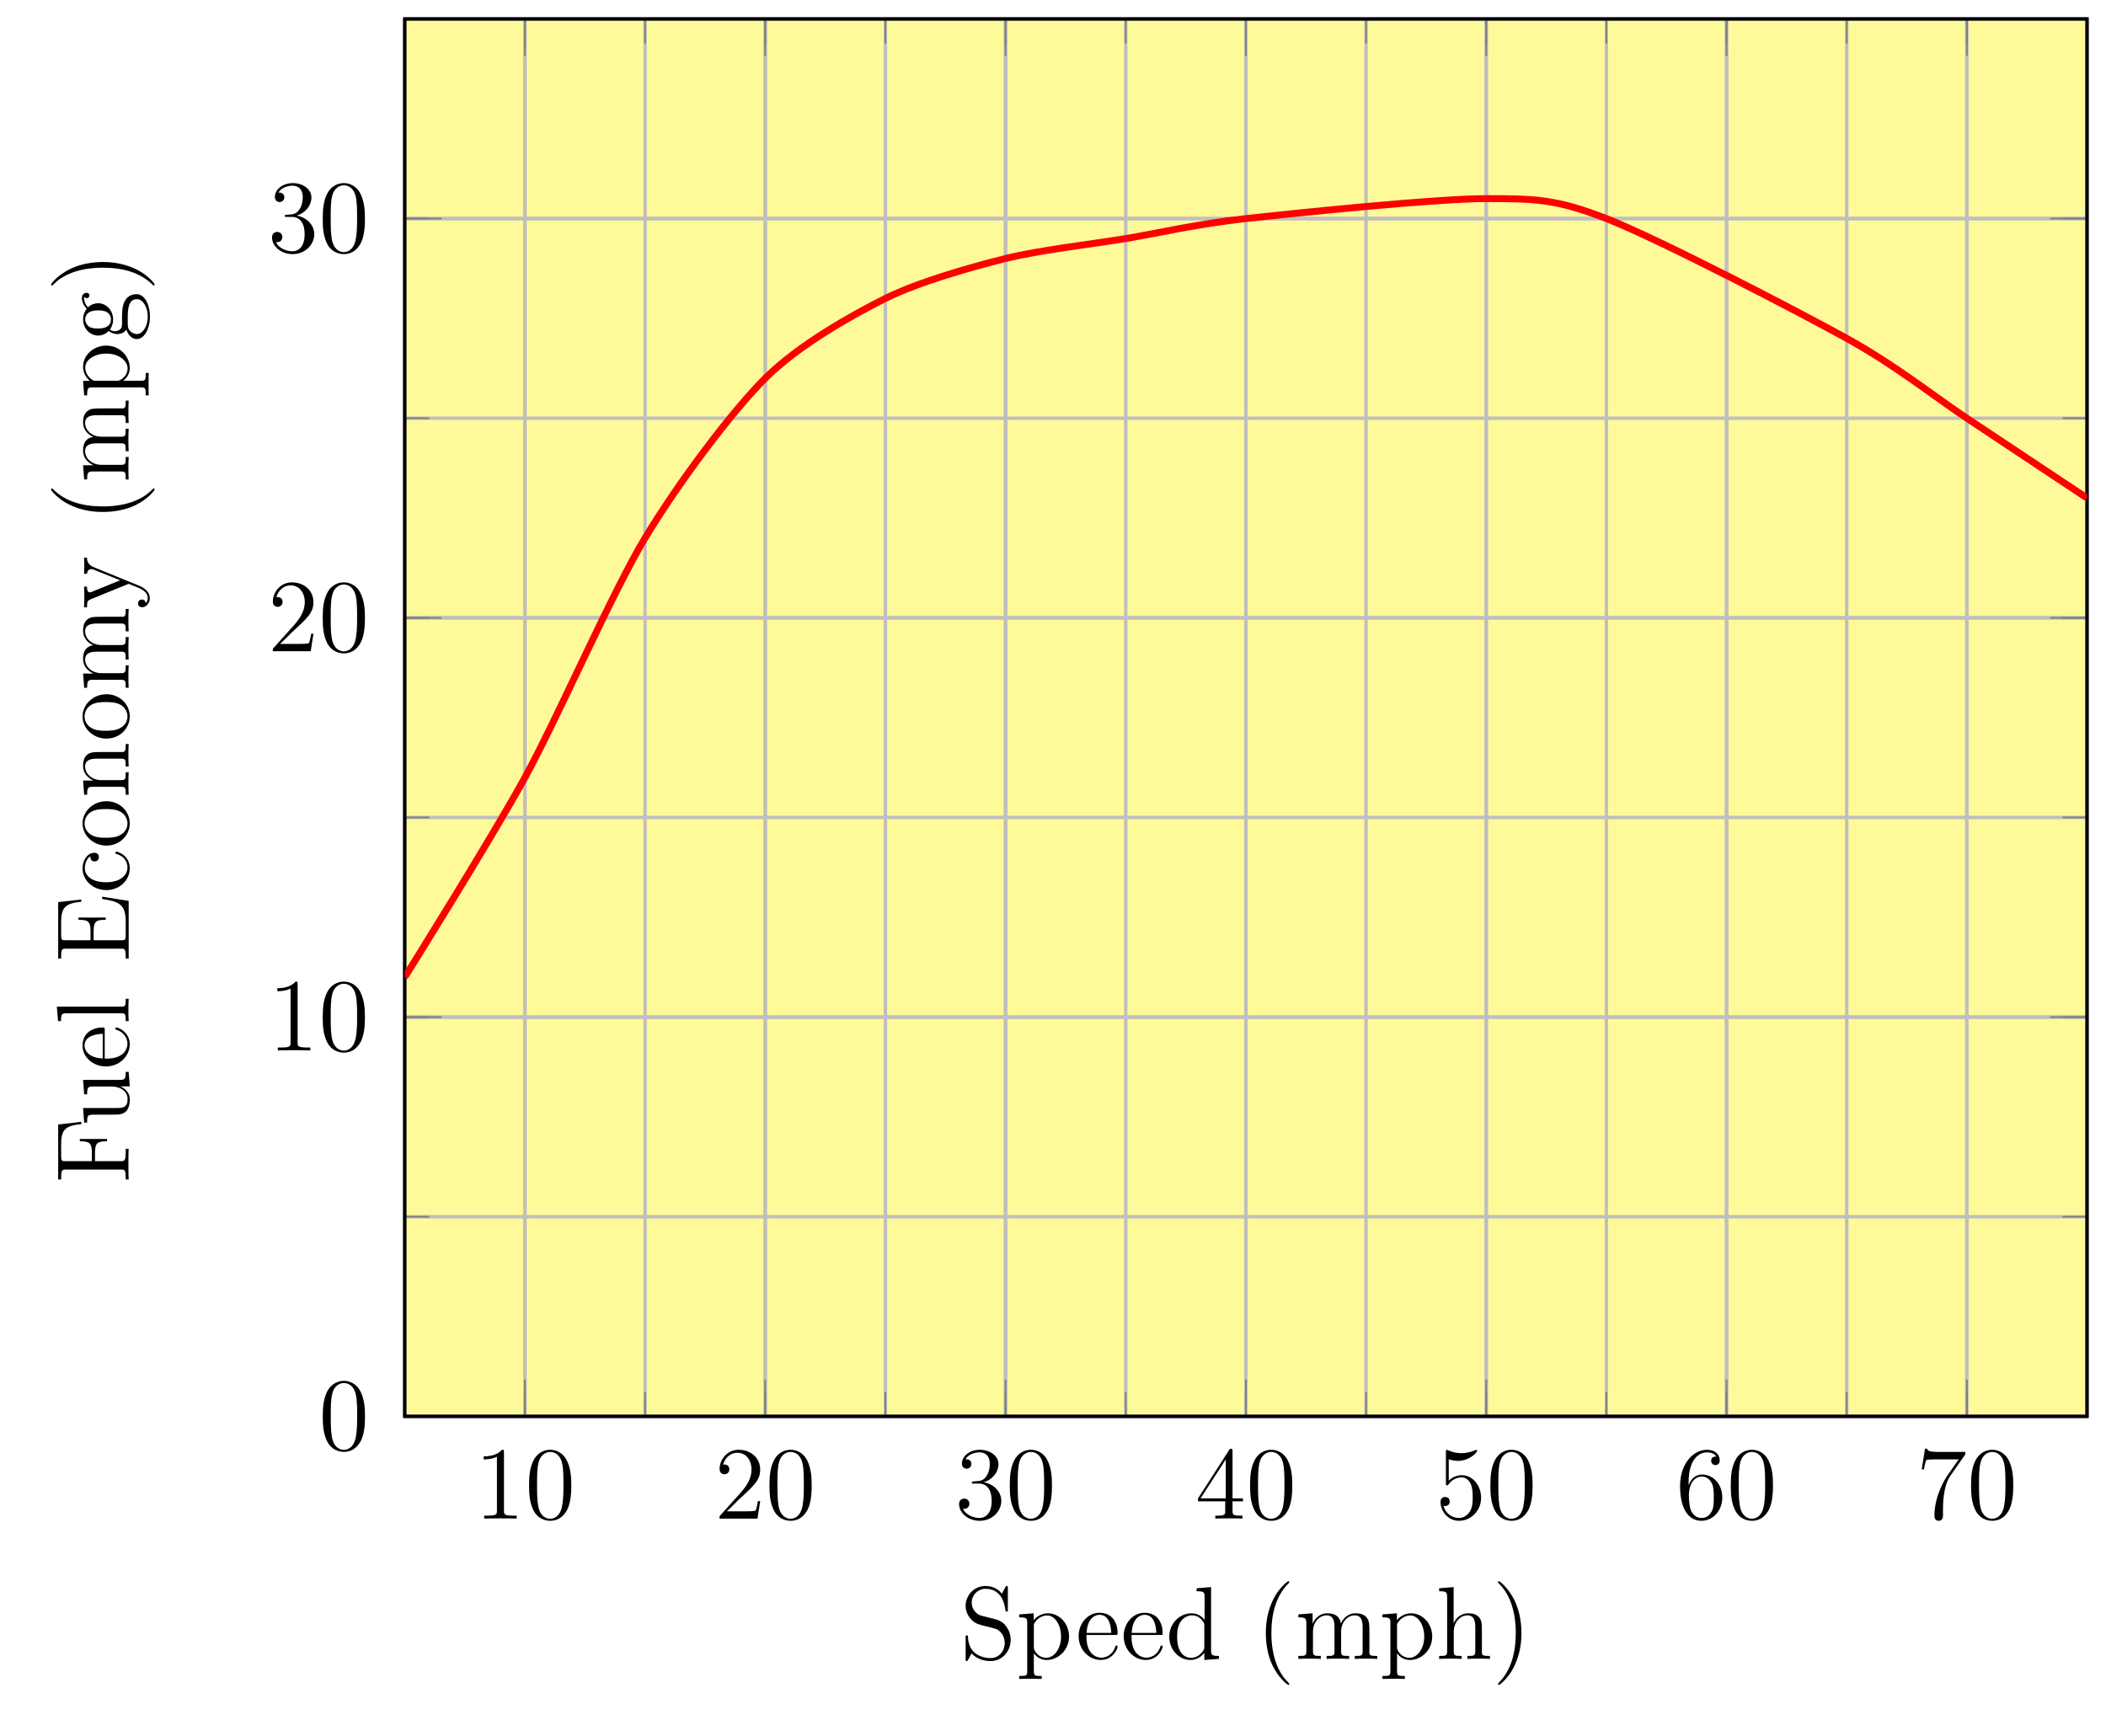
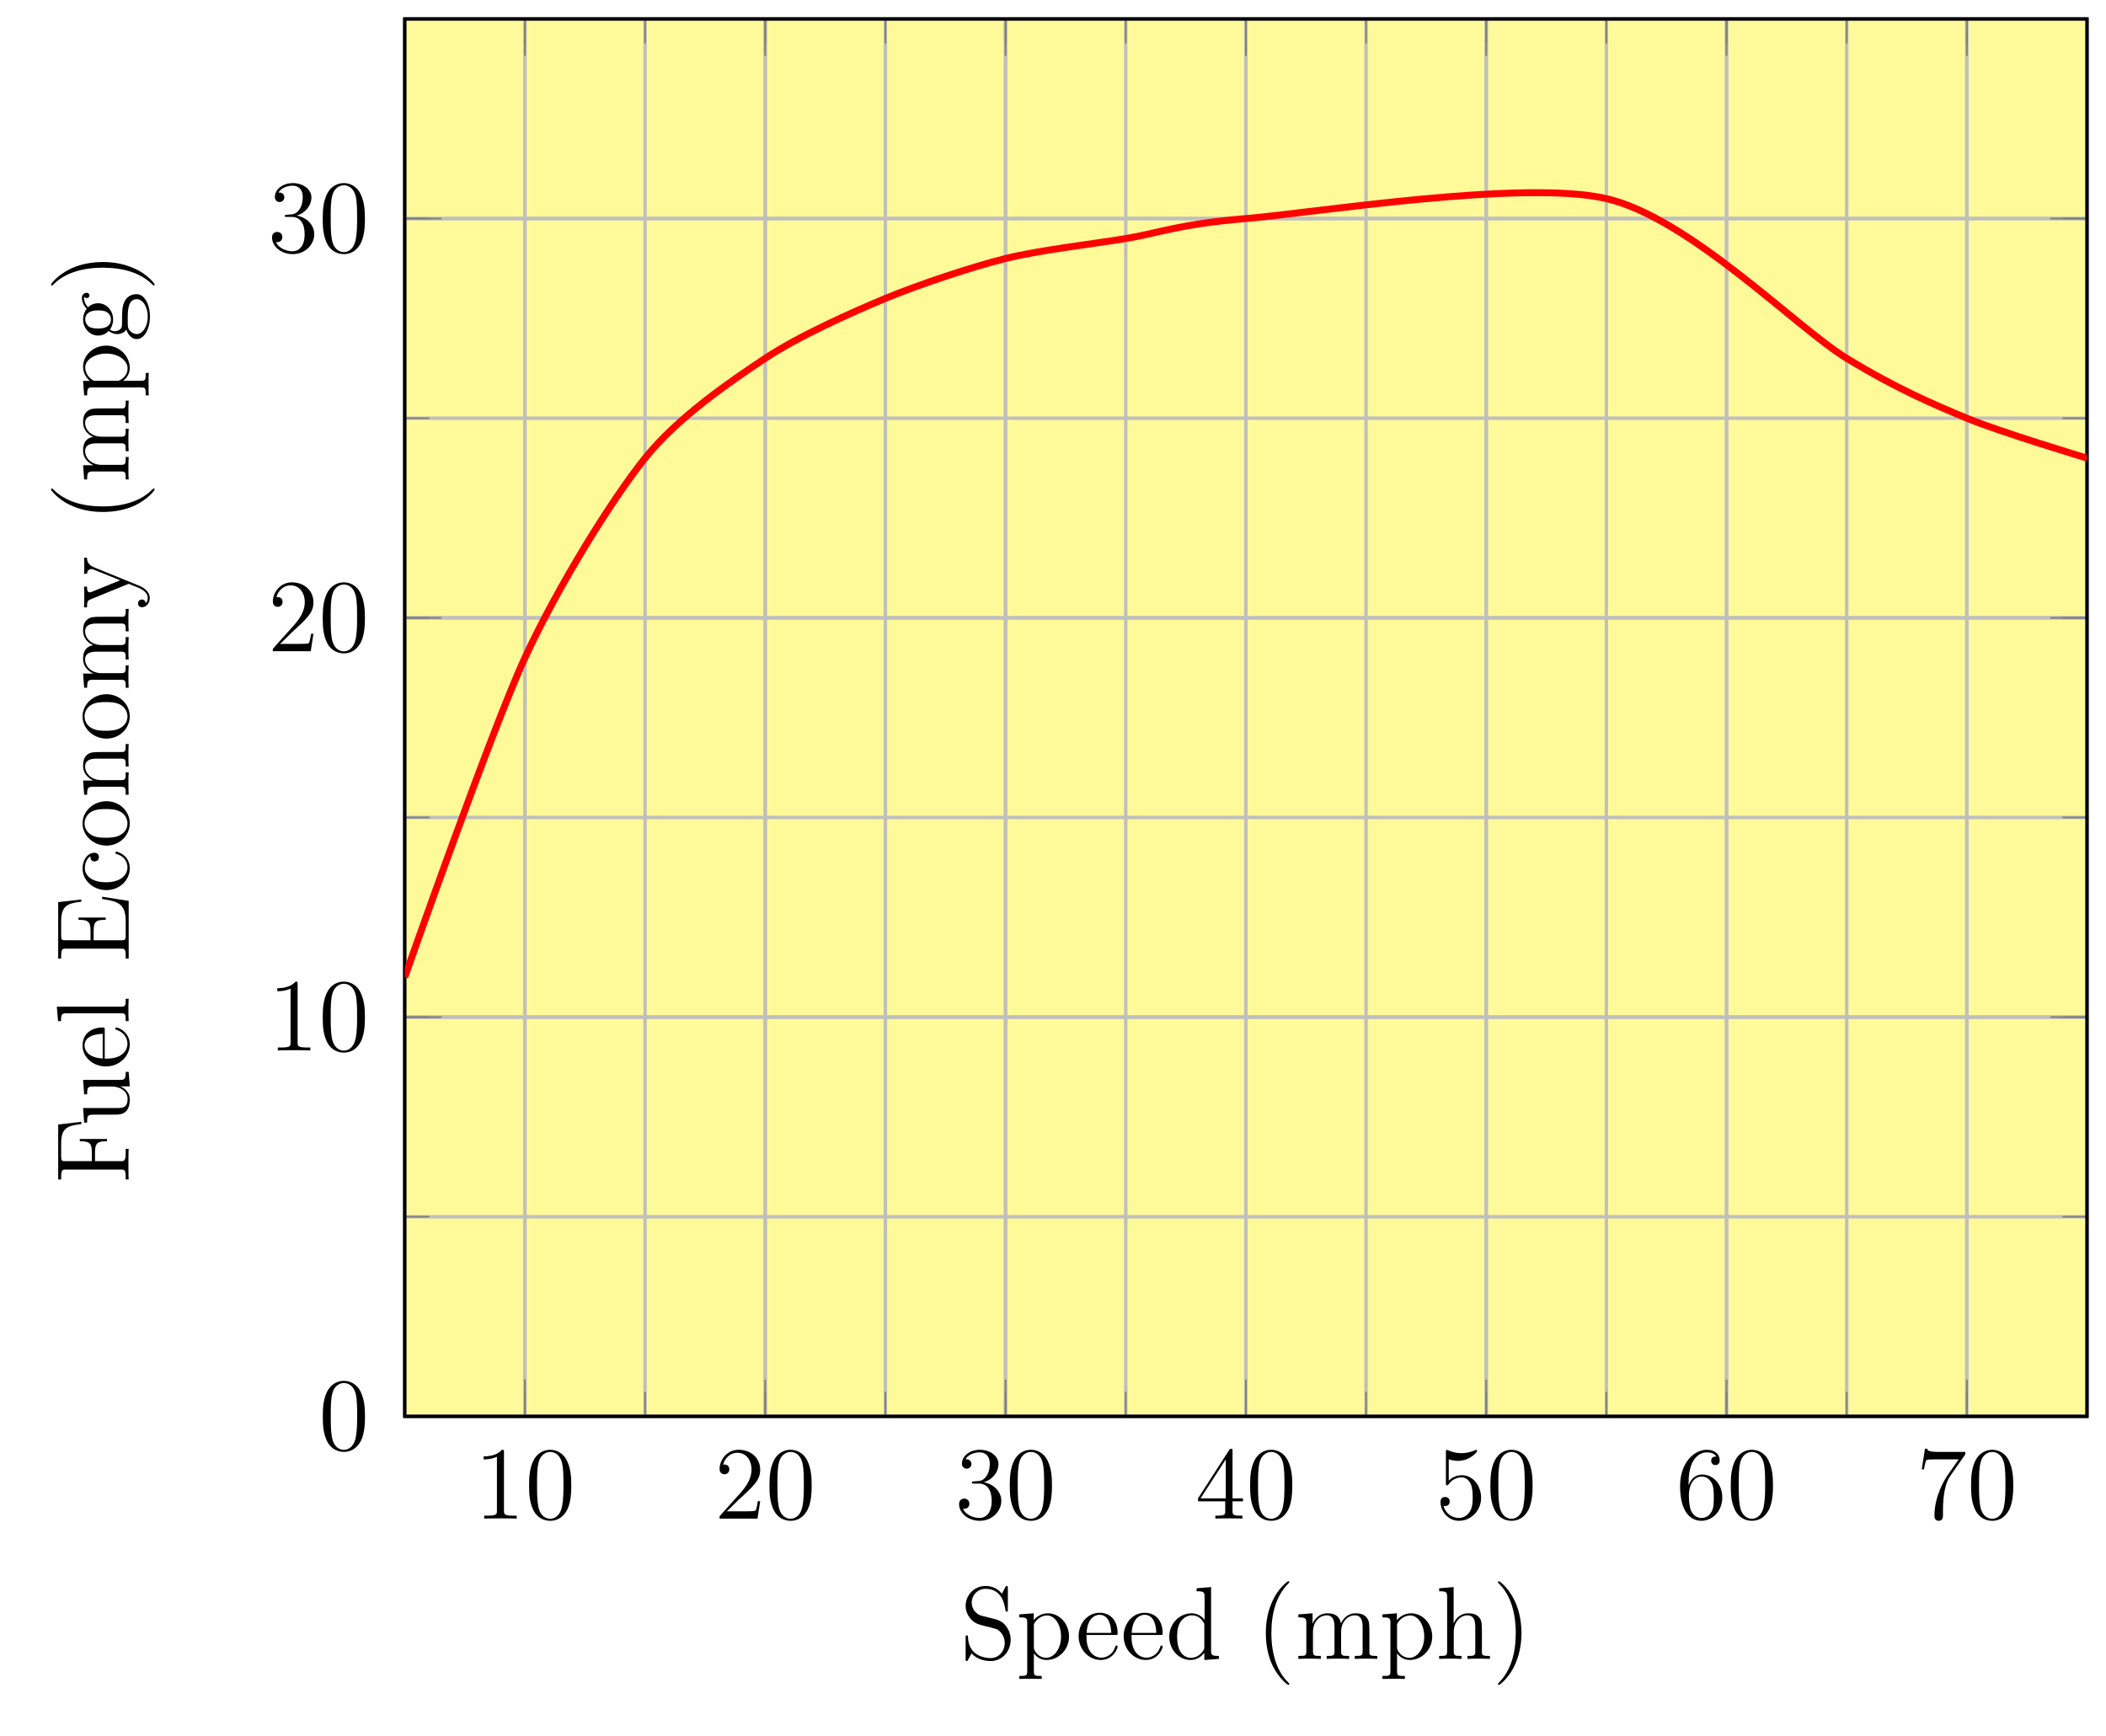
<svg xmlns="http://www.w3.org/2000/svg" xmlns:xlink="http://www.w3.org/1999/xlink" width="243.2pt" height="200.48pt" viewBox="0 0 243.2 200.48" version="1.1">
  <defs>
    <g>
      <symbol overflow="visible" id="glyph0-0">
        <path style="stroke:none;" d="" />
      </symbol>
      <symbol overflow="visible" id="glyph0-1">
        <path style="stroke:none;" d="M 3.438 -7.656 C 3.438 -7.938 3.438 -7.953 3.203 -7.953 C 2.922 -7.625 2.312 -7.188 1.094 -7.188 L 1.094 -6.844 C 1.359 -6.844 1.953 -6.844 2.625 -7.141 L 2.625 -0.922 C 2.625 -0.484 2.578 -0.344 1.531 -0.344 L 1.156 -0.344 L 1.156 0 C 1.484 -0.031 2.641 -0.031 3.031 -0.031 C 3.438 -0.031 4.578 -0.031 4.906 0 L 4.906 -0.344 L 4.531 -0.344 C 3.484 -0.344 3.438 -0.484 3.438 -0.922 Z M 3.438 -7.656 " />
      </symbol>
      <symbol overflow="visible" id="glyph0-2">
        <path style="stroke:none;" d="M 5.359 -3.828 C 5.359 -4.812 5.297 -5.781 4.859 -6.688 C 4.375 -7.688 3.516 -7.953 2.922 -7.953 C 2.234 -7.953 1.391 -7.609 0.938 -6.609 C 0.609 -5.859 0.484 -5.109 0.484 -3.828 C 0.484 -2.672 0.578 -1.797 1 -0.938 C 1.469 -0.031 2.297 0.25 2.922 0.25 C 3.953 0.25 4.547 -0.375 4.906 -1.062 C 5.328 -1.953 5.359 -3.125 5.359 -3.828 Z M 2.922 0.016 C 2.531 0.016 1.75 -0.203 1.531 -1.5 C 1.406 -2.219 1.406 -3.125 1.406 -3.969 C 1.406 -4.953 1.406 -5.828 1.594 -6.531 C 1.797 -7.344 2.406 -7.703 2.922 -7.703 C 3.375 -7.703 4.062 -7.438 4.297 -6.406 C 4.453 -5.719 4.453 -4.781 4.453 -3.969 C 4.453 -3.172 4.453 -2.266 4.312 -1.531 C 4.094 -0.219 3.328 0.016 2.922 0.016 Z M 2.922 0.016 " />
      </symbol>
      <symbol overflow="visible" id="glyph0-3">
        <path style="stroke:none;" d="M 5.266 -2.016 L 5 -2.016 C 4.953 -1.812 4.859 -1.141 4.75 -0.953 C 4.656 -0.844 3.984 -0.844 3.625 -0.844 L 1.406 -0.844 C 1.734 -1.125 2.469 -1.891 2.766 -2.172 C 4.594 -3.844 5.266 -4.469 5.266 -5.656 C 5.266 -7.031 4.172 -7.953 2.781 -7.953 C 1.406 -7.953 0.578 -6.766 0.578 -5.734 C 0.578 -5.125 1.109 -5.125 1.141 -5.125 C 1.406 -5.125 1.703 -5.312 1.703 -5.688 C 1.703 -6.031 1.484 -6.25 1.141 -6.25 C 1.047 -6.25 1.016 -6.25 0.984 -6.234 C 1.203 -7.047 1.859 -7.609 2.625 -7.609 C 3.641 -7.609 4.266 -6.75 4.266 -5.656 C 4.266 -4.641 3.688 -3.75 3 -2.984 L 0.578 -0.281 L 0.578 0 L 4.953 0 Z M 5.266 -2.016 " />
      </symbol>
      <symbol overflow="visible" id="glyph0-4">
        <path style="stroke:none;" d="M 2.203 -4.297 C 2 -4.281 1.953 -4.266 1.953 -4.156 C 1.953 -4.047 2.016 -4.047 2.219 -4.047 L 2.766 -4.047 C 3.797 -4.047 4.25 -3.203 4.25 -2.062 C 4.25 -0.484 3.438 -0.078 2.844 -0.078 C 2.266 -0.078 1.297 -0.344 0.938 -1.141 C 1.328 -1.078 1.672 -1.297 1.672 -1.719 C 1.672 -2.062 1.422 -2.312 1.094 -2.312 C 0.797 -2.312 0.484 -2.141 0.484 -1.688 C 0.484 -0.625 1.547 0.25 2.875 0.25 C 4.297 0.25 5.359 -0.844 5.359 -2.047 C 5.359 -3.141 4.469 -4 3.328 -4.203 C 4.359 -4.5 5.031 -5.375 5.031 -6.312 C 5.031 -7.25 4.047 -7.953 2.891 -7.953 C 1.703 -7.953 0.812 -7.219 0.812 -6.344 C 0.812 -5.875 1.188 -5.766 1.359 -5.766 C 1.609 -5.766 1.906 -5.953 1.906 -6.312 C 1.906 -6.688 1.609 -6.859 1.344 -6.859 C 1.281 -6.859 1.25 -6.859 1.219 -6.844 C 1.672 -7.656 2.797 -7.656 2.859 -7.656 C 3.25 -7.656 4.031 -7.484 4.031 -6.312 C 4.031 -6.078 4 -5.422 3.641 -4.906 C 3.281 -4.375 2.875 -4.344 2.562 -4.328 Z M 2.203 -4.297 " />
      </symbol>
      <symbol overflow="visible" id="glyph0-5">
        <path style="stroke:none;" d="M 4.312 -7.781 C 4.312 -8.016 4.312 -8.062 4.141 -8.062 C 4.047 -8.062 4.016 -8.062 3.922 -7.922 L 0.328 -2.344 L 0.328 -2 L 3.469 -2 L 3.469 -0.906 C 3.469 -0.469 3.438 -0.344 2.562 -0.344 L 2.328 -0.344 L 2.328 0 C 2.609 -0.031 3.547 -0.031 3.891 -0.031 C 4.219 -0.031 5.172 -0.031 5.453 0 L 5.453 -0.344 L 5.219 -0.344 C 4.344 -0.344 4.312 -0.469 4.312 -0.906 L 4.312 -2 L 5.516 -2 L 5.516 -2.344 L 4.312 -2.344 Z M 3.531 -6.844 L 3.531 -2.344 L 0.625 -2.344 Z M 3.531 -6.844 " />
      </symbol>
      <symbol overflow="visible" id="glyph0-6">
        <path style="stroke:none;" d="M 1.531 -6.844 C 2.047 -6.688 2.469 -6.672 2.594 -6.672 C 3.938 -6.672 4.812 -7.656 4.812 -7.828 C 4.812 -7.875 4.781 -7.938 4.703 -7.938 C 4.688 -7.938 4.656 -7.938 4.547 -7.891 C 3.891 -7.609 3.312 -7.562 3 -7.562 C 2.219 -7.562 1.656 -7.812 1.422 -7.906 C 1.344 -7.938 1.312 -7.938 1.297 -7.938 C 1.203 -7.938 1.203 -7.859 1.203 -7.672 L 1.203 -4.125 C 1.203 -3.906 1.203 -3.844 1.344 -3.844 C 1.406 -3.844 1.422 -3.844 1.547 -4 C 1.875 -4.484 2.438 -4.766 3.031 -4.766 C 3.672 -4.766 3.984 -4.188 4.078 -3.984 C 4.281 -3.516 4.297 -2.922 4.297 -2.469 C 4.297 -2.016 4.297 -1.344 3.953 -0.797 C 3.688 -0.375 3.234 -0.078 2.703 -0.078 C 1.906 -0.078 1.141 -0.609 0.922 -1.484 C 0.984 -1.453 1.047 -1.453 1.109 -1.453 C 1.312 -1.453 1.641 -1.562 1.641 -1.969 C 1.641 -2.312 1.406 -2.5 1.109 -2.5 C 0.891 -2.5 0.578 -2.391 0.578 -1.922 C 0.578 -0.906 1.406 0.25 2.719 0.25 C 4.078 0.25 5.266 -0.891 5.266 -2.406 C 5.266 -3.828 4.297 -5.016 3.047 -5.016 C 2.359 -5.016 1.844 -4.703 1.531 -4.375 Z M 1.531 -6.844 " />
      </symbol>
      <symbol overflow="visible" id="glyph0-7">
        <path style="stroke:none;" d="M 1.469 -4.156 C 1.469 -7.188 2.938 -7.656 3.578 -7.656 C 4.016 -7.656 4.453 -7.531 4.672 -7.172 C 4.531 -7.172 4.078 -7.172 4.078 -6.688 C 4.078 -6.422 4.25 -6.188 4.562 -6.188 C 4.859 -6.188 5.062 -6.375 5.062 -6.719 C 5.062 -7.344 4.609 -7.953 3.578 -7.953 C 2.062 -7.953 0.484 -6.406 0.484 -3.781 C 0.484 -0.484 1.922 0.25 2.938 0.25 C 4.25 0.25 5.359 -0.891 5.359 -2.438 C 5.359 -4.031 4.25 -5.094 3.047 -5.094 C 1.984 -5.094 1.594 -4.172 1.469 -3.844 Z M 2.938 -0.078 C 2.188 -0.078 1.828 -0.734 1.719 -0.984 C 1.609 -1.297 1.5 -1.891 1.5 -2.719 C 1.5 -3.672 1.922 -4.859 3 -4.859 C 3.656 -4.859 4 -4.406 4.188 -4 C 4.375 -3.562 4.375 -2.969 4.375 -2.453 C 4.375 -1.844 4.375 -1.297 4.141 -0.844 C 3.844 -0.281 3.422 -0.078 2.938 -0.078 Z M 2.938 -0.078 " />
      </symbol>
      <symbol overflow="visible" id="glyph0-8">
        <path style="stroke:none;" d="M 5.672 -7.422 L 5.672 -7.703 L 2.797 -7.703 C 1.344 -7.703 1.328 -7.859 1.281 -8.078 L 1.016 -8.078 L 0.641 -5.688 L 0.906 -5.688 C 0.938 -5.906 1.047 -6.641 1.203 -6.781 C 1.297 -6.844 2.203 -6.844 2.359 -6.844 L 4.906 -6.844 L 3.641 -5.031 C 3.312 -4.562 2.109 -2.609 2.109 -0.359 C 2.109 -0.234 2.109 0.25 2.594 0.25 C 3.094 0.25 3.094 -0.219 3.094 -0.375 L 3.094 -0.969 C 3.094 -2.75 3.375 -4.141 3.938 -4.938 Z M 5.672 -7.422 " />
      </symbol>
      <symbol overflow="visible" id="glyph0-9">
        <path style="stroke:none;" d="M 2.484 -4.984 C 1.875 -5.141 1.344 -5.734 1.344 -6.5 C 1.344 -7.344 2.016 -8.094 2.938 -8.094 C 4.906 -8.094 5.156 -6.156 5.234 -5.641 C 5.266 -5.5 5.266 -5.453 5.375 -5.453 C 5.516 -5.453 5.516 -5.516 5.516 -5.719 L 5.516 -8.141 C 5.516 -8.359 5.516 -8.422 5.391 -8.422 C 5.359 -8.422 5.312 -8.422 5.219 -8.266 L 4.828 -7.531 C 4.25 -8.266 3.469 -8.422 2.938 -8.422 C 1.609 -8.422 0.641 -7.344 0.641 -6.125 C 0.641 -5.562 0.844 -5.031 1.297 -4.547 C 1.703 -4.094 2.125 -3.984 2.969 -3.766 C 3.391 -3.672 4.047 -3.5 4.219 -3.438 C 4.781 -3.156 5.156 -2.516 5.156 -1.844 C 5.156 -0.938 4.516 -0.094 3.531 -0.094 C 2.984 -0.094 2.25 -0.234 1.656 -0.734 C 0.969 -1.359 0.922 -2.219 0.906 -2.625 C 0.891 -2.719 0.797 -2.719 0.781 -2.719 C 0.641 -2.719 0.641 -2.656 0.641 -2.438 L 0.641 -0.031 C 0.641 0.188 0.641 0.25 0.766 0.25 C 0.844 0.25 0.844 0.234 0.938 0.078 C 0.984 -0.016 1.234 -0.453 1.328 -0.641 C 1.75 -0.156 2.516 0.25 3.531 0.25 C 4.875 0.25 5.844 -0.891 5.844 -2.203 C 5.844 -2.922 5.562 -3.469 5.25 -3.859 C 4.812 -4.406 4.266 -4.531 3.797 -4.656 Z M 2.484 -4.984 " />
      </symbol>
      <symbol overflow="visible" id="glyph0-10">
        <path style="stroke:none;" d="M 2.922 1.969 C 2.156 1.969 2.016 1.969 2.016 1.438 L 2.016 -0.641 C 2.234 -0.344 2.719 0.125 3.484 0.125 C 4.859 0.125 6.078 -1.047 6.078 -2.578 C 6.078 -4.094 4.953 -5.266 3.641 -5.266 C 2.594 -5.266 2.031 -4.516 2 -4.469 L 2 -5.266 L 0.328 -5.141 L 0.328 -4.797 C 1.172 -4.797 1.25 -4.703 1.25 -4.188 L 1.25 1.438 C 1.25 1.969 1.109 1.969 0.328 1.969 L 0.328 2.312 C 0.641 2.297 1.297 2.297 1.625 2.297 C 1.969 2.297 2.625 2.297 2.922 2.312 Z M 2.016 -3.812 C 2.016 -4.047 2.016 -4.047 2.156 -4.25 C 2.516 -4.781 3.094 -5.016 3.547 -5.016 C 4.453 -5.016 5.156 -3.922 5.156 -2.578 C 5.156 -1.156 4.344 -0.125 3.438 -0.125 C 3.062 -0.125 2.719 -0.281 2.469 -0.5 C 2.203 -0.781 2.016 -1.016 2.016 -1.344 Z M 2.016 -3.812 " />
      </symbol>
      <symbol overflow="visible" id="glyph0-11">
        <path style="stroke:none;" d="M 4.578 -2.766 C 4.844 -2.766 4.859 -2.766 4.859 -3 C 4.859 -4.203 4.219 -5.328 2.766 -5.328 C 1.406 -5.328 0.359 -4.094 0.359 -2.625 C 0.359 -1.047 1.578 0.125 2.906 0.125 C 4.328 0.125 4.859 -1.172 4.859 -1.422 C 4.859 -1.5 4.812 -1.547 4.734 -1.547 C 4.641 -1.547 4.609 -1.484 4.594 -1.422 C 4.281 -0.422 3.484 -0.141 2.969 -0.141 C 2.469 -0.141 1.266 -0.484 1.266 -2.547 L 1.266 -2.766 Z M 1.281 -3 C 1.375 -4.875 2.422 -5.094 2.766 -5.094 C 4.047 -5.094 4.109 -3.406 4.125 -3 Z M 1.281 -3 " />
      </symbol>
      <symbol overflow="visible" id="glyph0-12">
        <path style="stroke:none;" d="M 3.578 -8.156 L 3.578 -7.812 C 4.406 -7.812 4.5 -7.734 4.5 -7.141 L 4.5 -4.5 C 4.25 -4.859 3.734 -5.266 3 -5.266 C 1.609 -5.266 0.422 -4.094 0.422 -2.562 C 0.422 -1.047 1.547 0.125 2.875 0.125 C 3.781 0.125 4.297 -0.484 4.469 -0.703 L 4.469 0.125 L 6.156 0 L 6.156 -0.344 C 5.344 -0.344 5.25 -0.438 5.25 -1.016 L 5.25 -8.297 Z M 4.469 -1.406 C 4.469 -1.188 4.469 -1.141 4.297 -0.891 C 4.016 -0.469 3.531 -0.125 2.922 -0.125 C 2.625 -0.125 1.328 -0.234 1.328 -2.562 C 1.328 -3.422 1.469 -3.891 1.734 -4.297 C 1.969 -4.656 2.453 -5.031 3.047 -5.031 C 3.797 -5.031 4.203 -4.5 4.328 -4.297 C 4.469 -4.094 4.469 -4.078 4.469 -3.859 Z M 4.469 -1.406 " />
      </symbol>
      <symbol overflow="visible" id="glyph0-13">
        <path style="stroke:none;" d="M 3.891 2.906 C 3.891 2.875 3.891 2.844 3.688 2.641 C 2.484 1.438 1.812 -0.531 1.812 -2.969 C 1.812 -5.297 2.375 -7.297 3.766 -8.703 C 3.891 -8.812 3.891 -8.828 3.891 -8.875 C 3.891 -8.938 3.828 -8.969 3.781 -8.969 C 3.625 -8.969 2.641 -8.109 2.062 -6.938 C 1.453 -5.719 1.172 -4.453 1.172 -2.969 C 1.172 -1.906 1.344 -0.484 1.953 0.781 C 2.672 2.219 3.641 3 3.781 3 C 3.828 3 3.891 2.969 3.891 2.906 Z M 3.891 2.906 " />
      </symbol>
      <symbol overflow="visible" id="glyph0-14">
        <path style="stroke:none;" d="M 8.578 -2.906 C 8.578 -4.016 8.578 -4.344 8.297 -4.734 C 7.953 -5.203 7.391 -5.266 6.984 -5.266 C 5.984 -5.266 5.484 -4.547 5.297 -4.094 C 5.125 -5.016 4.484 -5.266 3.734 -5.266 C 2.562 -5.266 2.109 -4.281 2.016 -4.047 L 2.016 -5.266 L 0.375 -5.141 L 0.375 -4.797 C 1.188 -4.797 1.297 -4.703 1.297 -4.125 L 1.297 -0.891 C 1.297 -0.344 1.156 -0.344 0.375 -0.344 L 0.375 0 C 0.688 -0.031 1.344 -0.031 1.672 -0.031 C 2.016 -0.031 2.672 -0.031 2.969 0 L 2.969 -0.344 C 2.219 -0.344 2.062 -0.344 2.062 -0.891 L 2.062 -3.109 C 2.062 -4.359 2.891 -5.031 3.641 -5.031 C 4.375 -5.031 4.547 -4.422 4.547 -3.688 L 4.547 -0.891 C 4.547 -0.344 4.406 -0.344 3.641 -0.344 L 3.641 0 C 3.938 -0.031 4.594 -0.031 4.922 -0.031 C 5.266 -0.031 5.922 -0.031 6.234 0 L 6.234 -0.344 C 5.469 -0.344 5.312 -0.344 5.312 -0.891 L 5.312 -3.109 C 5.312 -4.359 6.141 -5.031 6.891 -5.031 C 7.625 -5.031 7.797 -4.422 7.797 -3.688 L 7.797 -0.891 C 7.797 -0.344 7.656 -0.344 6.891 -0.344 L 6.891 0 C 7.203 -0.031 7.844 -0.031 8.172 -0.031 C 8.516 -0.031 9.172 -0.031 9.484 0 L 9.484 -0.344 C 8.875 -0.344 8.578 -0.344 8.578 -0.703 Z M 8.578 -2.906 " />
      </symbol>
      <symbol overflow="visible" id="glyph0-15">
        <path style="stroke:none;" d="M 5.312 -2.906 C 5.312 -4.016 5.312 -4.344 5.047 -4.734 C 4.703 -5.203 4.141 -5.266 3.734 -5.266 C 2.703 -5.266 2.219 -4.5 2.062 -4.125 L 2.047 -4.125 L 2.047 -8.297 L 0.375 -8.156 L 0.375 -7.812 C 1.188 -7.812 1.297 -7.734 1.297 -7.141 L 1.297 -0.891 C 1.297 -0.344 1.156 -0.344 0.375 -0.344 L 0.375 0 C 0.688 -0.031 1.344 -0.031 1.672 -0.031 C 2.016 -0.031 2.672 -0.031 2.969 0 L 2.969 -0.344 C 2.219 -0.344 2.062 -0.344 2.062 -0.891 L 2.062 -3.109 C 2.062 -4.359 2.891 -5.031 3.641 -5.031 C 4.375 -5.031 4.547 -4.422 4.547 -3.688 L 4.547 -0.891 C 4.547 -0.344 4.406 -0.344 3.641 -0.344 L 3.641 0 C 3.938 -0.031 4.594 -0.031 4.922 -0.031 C 5.266 -0.031 5.922 -0.031 6.234 0 L 6.234 -0.344 C 5.625 -0.344 5.328 -0.344 5.312 -0.703 Z M 5.312 -2.906 " />
      </symbol>
      <symbol overflow="visible" id="glyph0-16">
        <path style="stroke:none;" d="M 3.375 -2.969 C 3.375 -3.891 3.25 -5.359 2.578 -6.75 C 1.875 -8.188 0.891 -8.969 0.766 -8.969 C 0.719 -8.969 0.656 -8.938 0.656 -8.875 C 0.656 -8.828 0.656 -8.812 0.859 -8.609 C 2.062 -7.406 2.719 -5.422 2.719 -2.984 C 2.719 -0.672 2.156 1.328 0.781 2.734 C 0.656 2.844 0.656 2.875 0.656 2.906 C 0.656 2.969 0.719 3 0.766 3 C 0.922 3 1.906 2.141 2.484 0.969 C 3.094 -0.25 3.375 -1.547 3.375 -2.969 Z M 3.375 -2.969 " />
      </symbol>
      <symbol overflow="visible" id="glyph1-0">
        <path style="stroke:none;" d="" />
      </symbol>
      <symbol overflow="visible" id="glyph1-1">
        <path style="stroke:none;" d="M -8.141 -6.828 L -8.141 -0.484 L -7.797 -0.484 L -7.797 -0.734 C -7.797 -1.594 -7.672 -1.625 -7.234 -1.625 L -0.906 -1.625 C -0.469 -1.625 -0.344 -1.594 -0.344 -0.734 L -0.344 -0.484 L 0 -0.484 C -0.031 -0.781 -0.031 -1.844 -0.031 -2.203 C -0.031 -2.625 -0.031 -3.672 0 -4.016 L -0.344 -4.016 L -0.344 -3.656 C -0.344 -2.625 -0.484 -2.594 -0.922 -2.594 L -3.891 -2.594 L -3.891 -3.641 C -3.891 -4.766 -3.5 -4.891 -2.5 -4.891 L -2.5 -5.156 L -5.641 -5.156 L -5.641 -4.891 C -4.641 -4.891 -4.25 -4.766 -4.25 -3.641 L -4.25 -2.594 L -7.312 -2.594 C -7.703 -2.594 -7.797 -2.625 -7.797 -3.141 L -7.797 -4.641 C -7.797 -6.359 -7.156 -6.703 -5.469 -6.875 L -5.469 -7.141 Z M -8.141 -6.828 " />
      </symbol>
      <symbol overflow="visible" id="glyph1-2">
        <path style="stroke:none;" d="M -5.141 -3.641 L -4.797 -3.641 C -4.797 -4.453 -4.703 -4.547 -4.125 -4.547 L -1.984 -4.547 C -0.969 -4.547 -0.125 -4 -0.125 -3.109 C -0.125 -2.125 -0.688 -2.062 -1.312 -2.062 L -5.266 -2.062 L -5.141 -0.375 L -4.797 -0.375 C -4.797 -1.297 -4.75 -1.297 -3.688 -1.297 L -1.906 -1.297 C -1.156 -1.297 -0.734 -1.297 -0.328 -1.656 C -0.031 -1.938 0.125 -2.422 0.125 -3.031 C 0.125 -3.234 0.125 -3.625 -0.234 -4.031 C -0.5 -4.375 -0.953 -4.562 -0.953 -4.562 L 0.125 -4.562 L 0 -6.234 L -0.344 -6.234 C -0.344 -5.422 -0.438 -5.312 -1.016 -5.312 L -5.266 -5.312 Z M -5.141 -3.641 " />
      </symbol>
      <symbol overflow="visible" id="glyph1-3">
        <path style="stroke:none;" d="M -2.766 -4.578 C -2.766 -4.844 -2.766 -4.859 -3 -4.859 C -4.203 -4.859 -5.328 -4.219 -5.328 -2.766 C -5.328 -1.406 -4.094 -0.359 -2.625 -0.359 C -1.047 -0.359 0.125 -1.578 0.125 -2.906 C 0.125 -4.328 -1.172 -4.859 -1.422 -4.859 C -1.5 -4.859 -1.547 -4.812 -1.547 -4.734 C -1.547 -4.641 -1.484 -4.609 -1.422 -4.594 C -0.422 -4.281 -0.141 -3.484 -0.141 -2.969 C -0.141 -2.469 -0.484 -1.266 -2.547 -1.266 L -2.766 -1.266 Z M -3 -1.281 C -4.875 -1.375 -5.094 -2.422 -5.094 -2.766 C -5.094 -4.047 -3.406 -4.109 -3 -4.125 Z M -3 -1.281 " />
      </symbol>
      <symbol overflow="visible" id="glyph1-4">
        <path style="stroke:none;" d="M -8.297 -2.062 L -8.156 -0.391 L -7.812 -0.391 C -7.812 -1.203 -7.734 -1.297 -7.141 -1.297 L -0.891 -1.297 C -0.344 -1.297 -0.344 -1.172 -0.344 -0.391 L 0 -0.391 C -0.031 -0.734 -0.031 -1.312 -0.031 -1.672 C -0.031 -2.031 -0.031 -2.625 0 -2.969 L -0.344 -2.969 C -0.344 -2.203 -0.344 -2.062 -0.891 -2.062 Z M -8.297 -2.062 " />
      </symbol>
      <symbol overflow="visible" id="glyph1-5">
        <path style="stroke:none;" d="M -3.062 -7.625 L -3.062 -7.359 C -1.188 -7.078 -0.344 -6.797 -0.344 -4.766 L -0.344 -3.141 C -0.344 -2.625 -0.438 -2.594 -0.828 -2.594 L -4.047 -2.594 L -4.047 -3.688 C -4.047 -4.828 -3.688 -4.953 -2.656 -4.953 L -2.656 -5.219 L -5.797 -5.219 L -5.797 -4.953 C -4.766 -4.953 -4.406 -4.828 -4.406 -3.688 L -4.406 -2.594 L -7.312 -2.594 C -7.703 -2.594 -7.797 -2.625 -7.797 -3.141 L -7.797 -4.734 C -7.797 -6.484 -7.203 -6.859 -5.469 -7.047 L -5.469 -7.297 L -8.141 -7 L -8.141 -0.484 L -7.797 -0.484 L -7.797 -0.734 C -7.797 -1.594 -7.672 -1.625 -7.234 -1.625 L -0.906 -1.625 C -0.469 -1.625 -0.344 -1.594 -0.344 -0.734 L -0.344 -0.484 L 0 -0.484 L 0 -7.141 Z M -3.062 -7.625 " />
      </symbol>
      <symbol overflow="visible" id="glyph1-6">
        <path style="stroke:none;" d="M -4.422 -4.328 C -4.422 -4.188 -4.422 -3.734 -3.938 -3.734 C -3.641 -3.734 -3.438 -3.938 -3.438 -4.234 C -3.438 -4.5 -3.609 -4.734 -3.953 -4.734 C -4.75 -4.734 -5.328 -3.891 -5.328 -2.922 C -5.328 -1.531 -4.094 -0.422 -2.578 -0.422 C -1.047 -0.422 0.125 -1.562 0.125 -2.922 C 0.125 -4.5 -1.312 -4.859 -1.422 -4.859 C -1.531 -4.859 -1.531 -4.766 -1.531 -4.734 C -1.531 -4.625 -1.5 -4.609 -1.344 -4.578 C -0.5 -4.312 -0.141 -3.672 -0.141 -3.031 C -0.141 -2.297 -0.781 -1.328 -2.594 -1.328 C -4.578 -1.328 -5.062 -2.344 -5.062 -2.938 C -5.062 -3.391 -4.891 -4.047 -4.422 -4.328 Z M -4.422 -4.328 " />
      </symbol>
      <symbol overflow="visible" id="glyph1-7">
        <path style="stroke:none;" d="M -2.562 -5.484 C -4.094 -5.484 -5.328 -4.312 -5.328 -2.922 C -5.328 -1.5 -4.062 -0.359 -2.562 -0.359 C -1.031 -0.359 0.125 -1.547 0.125 -2.922 C 0.125 -4.328 -1.047 -5.484 -2.562 -5.484 Z M -0.141 -2.922 C -0.141 -2.484 -0.328 -1.953 -0.922 -1.609 C -1.453 -1.281 -2.156 -1.266 -2.672 -1.266 C -3.125 -1.266 -3.844 -1.266 -4.391 -1.641 C -4.906 -1.969 -5.094 -2.5 -5.094 -2.922 C -5.094 -3.375 -4.875 -3.891 -4.406 -4.203 C -3.859 -4.578 -3.109 -4.578 -2.672 -4.578 C -2.25 -4.578 -1.5 -4.578 -0.938 -4.266 C -0.375 -3.938 -0.141 -3.375 -0.141 -2.922 Z M -0.141 -2.922 " />
      </symbol>
      <symbol overflow="visible" id="glyph1-8">
        <path style="stroke:none;" d="M -2.906 -5.312 C -4.016 -5.312 -4.344 -5.312 -4.734 -5.047 C -5.203 -4.703 -5.266 -4.141 -5.266 -3.734 C -5.266 -2.562 -4.281 -2.109 -4.047 -2.016 L -5.266 -2.016 L -5.141 -0.375 L -4.797 -0.375 C -4.797 -1.188 -4.703 -1.297 -4.125 -1.297 L -0.891 -1.297 C -0.344 -1.297 -0.344 -1.156 -0.344 -0.375 L 0 -0.375 C -0.031 -0.688 -0.031 -1.344 -0.031 -1.672 C -0.031 -2.016 -0.031 -2.672 0 -2.969 L -0.344 -2.969 C -0.344 -2.219 -0.344 -2.062 -0.891 -2.062 L -3.109 -2.062 C -4.359 -2.062 -5.031 -2.891 -5.031 -3.641 C -5.031 -4.375 -4.422 -4.547 -3.688 -4.547 L -0.891 -4.547 C -0.344 -4.547 -0.344 -4.406 -0.344 -3.641 L 0 -3.641 C -0.031 -3.938 -0.031 -4.594 -0.031 -4.922 C -0.031 -5.266 -0.031 -5.922 0 -6.234 L -0.344 -6.234 C -0.344 -5.625 -0.344 -5.328 -0.703 -5.312 Z M -2.906 -5.312 " />
      </symbol>
      <symbol overflow="visible" id="glyph1-9">
        <path style="stroke:none;" d="M -2.906 -8.578 C -4.016 -8.578 -4.344 -8.578 -4.734 -8.297 C -5.203 -7.953 -5.266 -7.391 -5.266 -6.984 C -5.266 -5.984 -4.547 -5.484 -4.094 -5.297 C -5.016 -5.125 -5.266 -4.484 -5.266 -3.734 C -5.266 -2.562 -4.281 -2.109 -4.047 -2.016 L -5.266 -2.016 L -5.141 -0.375 L -4.797 -0.375 C -4.797 -1.188 -4.703 -1.297 -4.125 -1.297 L -0.891 -1.297 C -0.344 -1.297 -0.344 -1.156 -0.344 -0.375 L 0 -0.375 C -0.031 -0.688 -0.031 -1.344 -0.031 -1.672 C -0.031 -2.016 -0.031 -2.672 0 -2.969 L -0.344 -2.969 C -0.344 -2.219 -0.344 -2.062 -0.891 -2.062 L -3.109 -2.062 C -4.359 -2.062 -5.031 -2.891 -5.031 -3.641 C -5.031 -4.375 -4.422 -4.547 -3.688 -4.547 L -0.891 -4.547 C -0.344 -4.547 -0.344 -4.406 -0.344 -3.641 L 0 -3.641 C -0.031 -3.938 -0.031 -4.594 -0.031 -4.922 C -0.031 -5.266 -0.031 -5.922 0 -6.234 L -0.344 -6.234 C -0.344 -5.469 -0.344 -5.312 -0.891 -5.312 L -3.109 -5.312 C -4.359 -5.312 -5.031 -6.141 -5.031 -6.891 C -5.031 -7.625 -4.422 -7.797 -3.688 -7.797 L -0.891 -7.797 C -0.344 -7.797 -0.344 -7.656 -0.344 -6.891 L 0 -6.891 C -0.031 -7.203 -0.031 -7.844 -0.031 -8.172 C -0.031 -8.516 -0.031 -9.172 0 -9.484 L -0.344 -9.484 C -0.344 -8.875 -0.344 -8.578 -0.703 -8.578 Z M -2.906 -8.578 " />
      </symbol>
      <symbol overflow="visible" id="glyph1-10">
        <path style="stroke:none;" d="M -4 -4.844 C -4.797 -5.156 -4.812 -5.719 -4.812 -5.953 L -5.156 -5.953 C -5.125 -5.609 -5.125 -5.438 -5.125 -5.062 C -5.125 -4.781 -5.125 -4.75 -5.156 -4.094 L -4.812 -4.094 C -4.781 -4.531 -4.5 -4.641 -4.297 -4.641 C -4.188 -4.641 -4.125 -4.609 -4 -4.562 L -0.984 -3.344 L -4.25 -2.016 C -4.406 -1.953 -4.484 -1.953 -4.5 -1.953 C -4.812 -1.953 -4.812 -2.359 -4.812 -2.609 L -5.156 -2.609 C -5.125 -2.297 -5.125 -1.703 -5.125 -1.375 C -5.125 -0.922 -5.125 -0.891 -5.156 -0.219 L -4.812 -0.219 C -4.812 -0.906 -4.75 -1 -4.375 -1.156 L 0 -2.938 C 1.266 -2.422 1.297 -2.422 1.391 -2.359 C 1.75 -2.156 2.203 -1.844 2.203 -1.297 C 2.203 -0.938 1.984 -0.703 1.984 -0.703 C 1.984 -0.703 1.938 -1.125 1.516 -1.125 C 1.234 -1.125 1.078 -0.891 1.078 -0.688 C 1.078 -0.484 1.188 -0.234 1.547 -0.234 C 2 -0.234 2.438 -0.672 2.438 -1.297 C 2.438 -1.969 1.859 -2.469 1.094 -2.766 Z M -4 -4.844 " />
      </symbol>
      <symbol overflow="visible" id="glyph1-11">
        <path style="stroke:none;" d="M 2.906 -3.891 C 2.875 -3.891 2.844 -3.891 2.641 -3.688 C 1.438 -2.484 -0.531 -1.812 -2.969 -1.812 C -5.297 -1.812 -7.297 -2.375 -8.703 -3.766 C -8.812 -3.891 -8.828 -3.891 -8.875 -3.891 C -8.938 -3.891 -8.969 -3.828 -8.969 -3.781 C -8.969 -3.625 -8.109 -2.641 -6.938 -2.062 C -5.719 -1.453 -4.453 -1.172 -2.969 -1.172 C -1.906 -1.172 -0.484 -1.344 0.781 -1.953 C 2.219 -2.672 3 -3.641 3 -3.781 C 3 -3.828 2.969 -3.891 2.906 -3.891 Z M 2.906 -3.891 " />
      </symbol>
      <symbol overflow="visible" id="glyph1-12">
        <path style="stroke:none;" d="M 1.969 -2.922 C 1.969 -2.156 1.969 -2.016 1.438 -2.016 L -0.641 -2.016 C -0.344 -2.234 0.125 -2.719 0.125 -3.484 C 0.125 -4.859 -1.047 -6.078 -2.578 -6.078 C -4.094 -6.078 -5.266 -4.953 -5.266 -3.641 C -5.266 -2.594 -4.516 -2.031 -4.469 -2 L -5.266 -2 L -5.141 -0.328 L -4.797 -0.328 C -4.797 -1.172 -4.703 -1.25 -4.188 -1.25 L 1.438 -1.25 C 1.969 -1.25 1.969 -1.109 1.969 -0.328 L 2.312 -0.328 C 2.297 -0.641 2.297 -1.297 2.297 -1.625 C 2.297 -1.969 2.297 -2.625 2.312 -2.922 Z M -3.812 -2.016 C -4.047 -2.016 -4.047 -2.016 -4.25 -2.156 C -4.781 -2.516 -5.016 -3.094 -5.016 -3.547 C -5.016 -4.453 -3.922 -5.156 -2.578 -5.156 C -1.156 -5.156 -0.125 -4.344 -0.125 -3.438 C -0.125 -3.062 -0.281 -2.719 -0.5 -2.469 C -0.781 -2.203 -1.016 -2.016 -1.344 -2.016 Z M -3.812 -2.016 " />
      </symbol>
      <symbol overflow="visible" id="glyph1-13">
        <path style="stroke:none;" d="M -2.156 -1.422 C -1.797 -1.984 -1.797 -2.469 -1.797 -2.594 C -1.797 -3.672 -2.609 -4.469 -3.531 -4.469 C -3.844 -4.469 -4.297 -4.375 -4.688 -4 C -5.156 -4.453 -5.156 -5.016 -5.156 -5.078 C -5.156 -5.125 -5.156 -5.188 -5.141 -5.234 C -5.094 -5.109 -4.969 -5.062 -4.844 -5.062 C -4.672 -5.062 -4.531 -5.172 -4.531 -5.359 C -4.531 -5.469 -4.594 -5.672 -4.859 -5.672 C -5.062 -5.672 -5.406 -5.516 -5.406 -5.094 C -5.406 -4.469 -5.016 -4 -4.844 -3.844 C -5.109 -3.484 -5.266 -3.062 -5.266 -2.609 C -5.266 -1.531 -4.453 -0.734 -3.531 -0.734 C -2.859 -0.734 -2.422 -1.141 -2.312 -1.266 C -2.125 -1.125 -1.781 -0.906 -1.312 -0.906 C -0.625 -0.906 -0.328 -1.328 -0.266 -1.422 C -0.109 -0.875 0.328 -0.328 0.938 -0.328 C 1.766 -0.328 2.453 -1.453 2.453 -2.922 C 2.453 -4.344 1.812 -5.516 0.922 -5.516 C 0.625 -5.516 -0.078 -5.438 -0.453 -4.719 C -0.766 -4.109 -0.766 -3.516 -0.766 -2.484 C -0.766 -1.75 -0.766 -1.672 -0.984 -1.453 C -1.109 -1.344 -1.344 -1.234 -1.594 -1.234 C -1.797 -1.234 -2 -1.297 -2.156 -1.422 Z M -2.047 -2.609 C -2.047 -1.547 -3.25 -1.547 -3.531 -1.547 C -3.734 -1.547 -4.234 -1.547 -4.547 -1.75 C -4.906 -1.984 -5.016 -2.344 -5.016 -2.594 C -5.016 -3.641 -3.812 -3.641 -3.531 -3.641 C -3.328 -3.641 -2.828 -3.641 -2.516 -3.438 C -2.156 -3.219 -2.047 -2.859 -2.047 -2.609 Z M 2.203 -2.922 C 2.203 -1.781 1.609 -0.906 0.938 -0.906 C 0.844 -0.906 0.375 -0.938 0.062 -1.391 C -0.109 -1.656 -0.109 -1.75 -0.109 -2.594 C -0.109 -3.578 -0.109 -4.938 0.938 -4.938 C 1.641 -4.938 2.203 -4.031 2.203 -2.922 Z M 2.203 -2.922 " />
      </symbol>
      <symbol overflow="visible" id="glyph1-14">
        <path style="stroke:none;" d="M -2.969 -3.375 C -3.891 -3.375 -5.359 -3.25 -6.75 -2.578 C -8.188 -1.875 -8.969 -0.891 -8.969 -0.766 C -8.969 -0.719 -8.938 -0.656 -8.875 -0.656 C -8.828 -0.656 -8.812 -0.656 -8.609 -0.859 C -7.406 -2.062 -5.422 -2.719 -2.984 -2.719 C -0.672 -2.719 1.328 -2.156 2.734 -0.781 C 2.844 -0.656 2.875 -0.656 2.906 -0.656 C 2.969 -0.656 3 -0.719 3 -0.766 C 3 -0.922 2.141 -1.906 0.969 -2.484 C -0.25 -3.094 -1.547 -3.375 -2.969 -3.375 Z M -2.969 -3.375 " />
      </symbol>
    </g>
    <clipPath id="clip1">
-       <path d="M 46.738 11 L 241.008 11 L 241.008 125 L 46.738 125 Z M 46.738 11 " />
+       <path d="M 46.738 10 L 241.008 10 L 241.008 125 L 46.738 125 Z M 46.738 10 " />
    </clipPath>
  </defs>
  <g id="surface1">
    <path style=" stroke:none;fill-rule:nonzero;fill:rgb(100%,97.96%,60.001%);fill-opacity:1;" d="M 46.738 163.578 L 241.008 163.578 L 241.008 2.188 L 46.738 2.188 Z M 46.738 163.578 " />
    <path style="fill:none;stroke-width:0.399;stroke-linecap:butt;stroke-linejoin:miter;stroke:rgb(75%,75%,75%);stroke-opacity:1;stroke-miterlimit:10;" d="M -0.002 0.002 L -0.002 161.393 M 13.877 0.002 L 13.877 161.393 M 27.752 0.002 L 27.752 161.393 M 41.627 0.002 L 41.627 161.393 M 55.506 0.002 L 55.506 161.393 M 69.381 0.002 L 69.381 161.393 M 83.26 0.002 L 83.26 161.393 M 97.135 0.002 L 97.135 161.393 M 111.01 0.002 L 111.01 161.393 M 124.889 0.002 L 124.889 161.393 M 138.764 0.002 L 138.764 161.393 M 152.639 0.002 L 152.639 161.393 M 166.518 0.002 L 166.518 161.393 M 180.393 0.002 L 180.393 161.393 M 194.268 0.002 L 194.268 161.393 " transform="matrix(1,0,0,-1,46.74,163.58)" />
    <path style="fill:none;stroke-width:0.399;stroke-linecap:butt;stroke-linejoin:miter;stroke:rgb(75%,75%,75%);stroke-opacity:1;stroke-miterlimit:10;" d="M 13.877 0.002 L 13.877 161.393 M 41.627 0.002 L 41.627 161.393 M 69.381 0.002 L 69.381 161.393 M 97.135 0.002 L 97.135 161.393 M 124.889 0.002 L 124.889 161.393 M 152.639 0.002 L 152.639 161.393 M 180.393 0.002 L 180.393 161.393 " transform="matrix(1,0,0,-1,46.74,163.58)" />
    <path style="fill:none;stroke-width:0.399;stroke-linecap:butt;stroke-linejoin:miter;stroke:rgb(75%,75%,75%);stroke-opacity:1;stroke-miterlimit:10;" d="M -0.002 0.002 L 194.268 0.002 M -0.002 23.057 L 194.268 23.057 M -0.002 46.111 L 194.268 46.111 M -0.002 69.17 L 194.268 69.17 M -0.002 92.225 L 194.268 92.225 M -0.002 115.279 L 194.268 115.279 M -0.002 138.338 L 194.268 138.338 M -0.002 161.393 L 194.268 161.393 " transform="matrix(1,0,0,-1,46.74,163.58)" />
    <path style="fill:none;stroke-width:0.399;stroke-linecap:butt;stroke-linejoin:miter;stroke:rgb(75%,75%,75%);stroke-opacity:1;stroke-miterlimit:10;" d="M -0.002 0.002 L 194.268 0.002 M -0.002 46.111 L 194.268 46.111 M -0.002 92.225 L 194.268 92.225 M -0.002 138.338 L 194.268 138.338 " transform="matrix(1,0,0,-1,46.74,163.58)" />
    <path style="fill:none;stroke-width:0.199;stroke-linecap:butt;stroke-linejoin:miter;stroke:rgb(50%,50%,50%);stroke-opacity:1;stroke-miterlimit:10;" d="M -0.002 0.002 L -0.002 2.834 M -0.002 161.393 L -0.002 158.557 M 13.877 0.002 L 13.877 2.834 M 13.877 161.393 L 13.877 158.557 M 27.752 0.002 L 27.752 2.834 M 27.752 161.393 L 27.752 158.557 M 41.627 0.002 L 41.627 2.834 M 41.627 161.393 L 41.627 158.557 M 55.506 0.002 L 55.506 2.834 M 55.506 161.393 L 55.506 158.557 M 69.381 0.002 L 69.381 2.834 M 69.381 161.393 L 69.381 158.557 M 83.26 0.002 L 83.26 2.834 M 83.26 161.393 L 83.26 158.557 M 97.135 0.002 L 97.135 2.834 M 97.135 161.393 L 97.135 158.557 M 111.01 0.002 L 111.01 2.834 M 111.01 161.393 L 111.01 158.557 M 124.889 0.002 L 124.889 2.834 M 124.889 161.393 L 124.889 158.557 M 138.764 0.002 L 138.764 2.834 M 138.764 161.393 L 138.764 158.557 M 152.639 0.002 L 152.639 2.834 M 152.639 161.393 L 152.639 158.557 M 166.518 0.002 L 166.518 2.834 M 166.518 161.393 L 166.518 158.557 M 180.393 0.002 L 180.393 2.834 M 180.393 161.393 L 180.393 158.557 M 194.268 0.002 L 194.268 2.834 M 194.268 161.393 L 194.268 158.557 " transform="matrix(1,0,0,-1,46.74,163.58)" />
    <path style="fill:none;stroke-width:0.199;stroke-linecap:butt;stroke-linejoin:miter;stroke:rgb(50%,50%,50%);stroke-opacity:1;stroke-miterlimit:10;" d="M 13.877 0.002 L 13.877 4.252 M 13.877 161.393 L 13.877 157.143 M 41.627 0.002 L 41.627 4.252 M 41.627 161.393 L 41.627 157.143 M 69.381 0.002 L 69.381 4.252 M 69.381 161.393 L 69.381 157.143 M 97.135 0.002 L 97.135 4.252 M 97.135 161.393 L 97.135 157.143 M 124.889 0.002 L 124.889 4.252 M 124.889 161.393 L 124.889 157.143 M 152.639 0.002 L 152.639 4.252 M 152.639 161.393 L 152.639 157.143 M 180.393 0.002 L 180.393 4.252 M 180.393 161.393 L 180.393 157.143 " transform="matrix(1,0,0,-1,46.74,163.58)" />
    <path style="fill:none;stroke-width:0.199;stroke-linecap:butt;stroke-linejoin:miter;stroke:rgb(50%,50%,50%);stroke-opacity:1;stroke-miterlimit:10;" d="M -0.002 0.002 L 2.834 0.002 M 194.268 0.002 L 191.436 0.002 M -0.002 23.057 L 2.834 23.057 M 194.268 23.057 L 191.436 23.057 M -0.002 46.111 L 2.834 46.111 M 194.268 46.111 L 191.436 46.111 M -0.002 69.17 L 2.834 69.17 M 194.268 69.17 L 191.436 69.17 M -0.002 92.225 L 2.834 92.225 M 194.268 92.225 L 191.436 92.225 M -0.002 115.279 L 2.834 115.279 M 194.268 115.279 L 191.436 115.279 M -0.002 138.338 L 2.834 138.338 M 194.268 138.338 L 191.436 138.338 M -0.002 161.393 L 2.834 161.393 M 194.268 161.393 L 191.436 161.393 " transform="matrix(1,0,0,-1,46.74,163.58)" />
    <path style="fill:none;stroke-width:0.199;stroke-linecap:butt;stroke-linejoin:miter;stroke:rgb(50%,50%,50%);stroke-opacity:1;stroke-miterlimit:10;" d="M -0.002 0.002 L 4.252 0.002 M 194.268 0.002 L 190.018 0.002 M -0.002 46.111 L 4.252 46.111 M 194.268 46.111 L 190.018 46.111 M -0.002 92.225 L 4.252 92.225 M 194.268 92.225 L 190.018 92.225 M -0.002 138.338 L 4.252 138.338 M 194.268 138.338 L 190.018 138.338 " transform="matrix(1,0,0,-1,46.74,163.58)" />
    <path style="fill:none;stroke-width:0.399;stroke-linecap:butt;stroke-linejoin:miter;stroke:rgb(0%,0%,0%);stroke-opacity:1;stroke-miterlimit:10;" d="M -0.002 0.002 L -0.002 161.393 L 194.268 161.393 L 194.268 0.002 Z M -0.002 0.002 " transform="matrix(1,0,0,-1,46.74,163.58)" />
    <g style="fill:rgb(0%,0%,0%);fill-opacity:1;">
      <use xlink:href="#glyph0-1" x="54.76" y="175.39" />
      <use xlink:href="#glyph0-2" x="60.613" y="175.39" />
    </g>
    <g style="fill:rgb(0%,0%,0%);fill-opacity:1;">
      <use xlink:href="#glyph0-3" x="82.52" y="175.39" />
      <use xlink:href="#glyph0-2" x="88.373" y="175.39" />
    </g>
    <g style="fill:rgb(0%,0%,0%);fill-opacity:1;">
      <use xlink:href="#glyph0-4" x="110.27" y="175.39" />
      <use xlink:href="#glyph0-2" x="116.123" y="175.39" />
    </g>
    <g style="fill:rgb(0%,0%,0%);fill-opacity:1;">
      <use xlink:href="#glyph0-5" x="138.02" y="175.39" />
      <use xlink:href="#glyph0-2" x="143.873" y="175.39" />
    </g>
    <g style="fill:rgb(0%,0%,0%);fill-opacity:1;">
      <use xlink:href="#glyph0-6" x="165.77" y="175.39" />
      <use xlink:href="#glyph0-2" x="171.623" y="175.39" />
    </g>
    <g style="fill:rgb(0%,0%,0%);fill-opacity:1;">
      <use xlink:href="#glyph0-7" x="193.53" y="175.39" />
      <use xlink:href="#glyph0-2" x="199.383" y="175.39" />
    </g>
    <g style="fill:rgb(0%,0%,0%);fill-opacity:1;">
      <use xlink:href="#glyph0-8" x="221.28" y="175.39" />
      <use xlink:href="#glyph0-2" x="227.133" y="175.39" />
    </g>
    <g style="fill:rgb(0%,0%,0%);fill-opacity:1;">
      <use xlink:href="#glyph0-2" x="36.79" y="167.43" />
    </g>
    <g style="fill:rgb(0%,0%,0%);fill-opacity:1;">
      <use xlink:href="#glyph0-1" x="30.93" y="121.32" />
      <use xlink:href="#glyph0-2" x="36.783" y="121.32" />
    </g>
    <g style="fill:rgb(0%,0%,0%);fill-opacity:1;">
      <use xlink:href="#glyph0-3" x="30.93" y="75.21" />
      <use xlink:href="#glyph0-2" x="36.783" y="75.21" />
    </g>
    <g style="fill:rgb(0%,0%,0%);fill-opacity:1;">
      <use xlink:href="#glyph0-4" x="30.93" y="29.1" />
      <use xlink:href="#glyph0-2" x="36.783" y="29.1" />
    </g>
    <g clip-path="url(#clip1)" clip-rule="nonzero">
-       <path style="fill:none;stroke-width:0.797;stroke-linecap:butt;stroke-linejoin:miter;stroke:rgb(100%,0%,0%);stroke-opacity:1;stroke-miterlimit:10;" d="M -0.002 50.725 C -0.002 50.725 10.026 66.74 13.877 73.779 C 17.729 80.818 23.901 95.049 27.752 101.447 C 31.604 107.846 37.78 116.053 41.627 119.892 C 45.479 123.728 51.655 127.193 55.506 129.115 C 59.358 131.033 65.53 132.768 69.381 133.725 C 73.233 134.685 79.408 135.393 83.26 136.029 C 87.108 136.67 91.358 137.697 97.135 138.338 C 102.912 138.975 119.112 140.643 124.889 140.643 C 130.662 140.643 132.987 140.576 138.764 138.338 C 144.541 136.096 160.74 127.701 166.518 124.502 C 172.291 121.303 176.541 117.838 180.393 115.279 C 184.244 112.721 194.268 106.057 194.268 106.057 " transform="matrix(1,0,0,-1,46.74,163.58)" />
+       <path style="fill:none;stroke-width:0.797;stroke-linecap:butt;stroke-linejoin:miter;stroke:rgb(100%,0%,0%);stroke-opacity:1;stroke-miterlimit:10;" d="M -0.002 50.725 C -0.002 50.725 10.026 79.295 13.877 87.611 C 17.729 95.932 23.901 105.869 27.752 110.67 C 31.604 115.467 37.78 119.639 41.627 122.197 C 45.479 124.756 51.655 127.514 55.506 129.115 C 59.358 130.713 65.53 132.768 69.381 133.725 C 73.233 134.685 79.408 135.393 83.26 136.029 C 87.108 136.67 89.432 137.697 97.135 138.338 C 104.834 138.975 129.139 142.881 138.764 140.643 C 148.389 138.404 160.74 125.717 166.518 122.197 C 172.291 118.678 176.541 116.881 180.393 115.279 C 184.244 113.682 194.268 110.67 194.268 110.67 " transform="matrix(1,0,0,-1,46.74,163.58)" />
    </g>
    <g style="fill:rgb(0%,0%,0%);fill-opacity:1;">
      <use xlink:href="#glyph0-9" x="110.87" y="191.59" />
      <use xlink:href="#glyph0-10" x="117.374" y="191.59" />
    </g>
    <g style="fill:rgb(0%,0%,0%);fill-opacity:1;">
      <use xlink:href="#glyph0-11" x="124.2" y="191.59" />
      <use xlink:href="#glyph0-11" x="129.403" y="191.59" />
      <use xlink:href="#glyph0-12" x="134.605" y="191.59" />
    </g>
    <g style="fill:rgb(0%,0%,0%);fill-opacity:1;">
      <use xlink:href="#glyph0-13" x="145.006" y="191.59" />
      <use xlink:href="#glyph0-14" x="149.559" y="191.59" />
      <use xlink:href="#glyph0-10" x="159.314" y="191.59" />
      <use xlink:href="#glyph0-15" x="165.818" y="191.59" />
      <use xlink:href="#glyph0-16" x="172.321" y="191.59" />
    </g>
    <g style="fill:rgb(0%,0%,0%);fill-opacity:1;">
      <use xlink:href="#glyph1-1" x="14.86" y="136.7" />
    </g>
    <g style="fill:rgb(0%,0%,0%);fill-opacity:1;">
      <use xlink:href="#glyph1-2" x="14.86" y="130.029" />
      <use xlink:href="#glyph1-3" x="14.86" y="123.526" />
      <use xlink:href="#glyph1-4" x="14.86" y="118.323" />
    </g>
    <g style="fill:rgb(0%,0%,0%);fill-opacity:1;">
      <use xlink:href="#glyph1-5" x="14.86" y="111.186" />
      <use xlink:href="#glyph1-6" x="14.86" y="103.221" />
      <use xlink:href="#glyph1-7" x="14.86" y="98.018" />
      <use xlink:href="#glyph1-8" x="14.86" y="92.165" />
      <use xlink:href="#glyph1-7" x="14.86" y="85.662" />
      <use xlink:href="#glyph1-9" x="14.86" y="79.809" />
    </g>
    <g style="fill:rgb(0%,0%,0%);fill-opacity:1;">
      <use xlink:href="#glyph1-10" x="14.86" y="70.364" />
    </g>
    <g style="fill:rgb(0%,0%,0%);fill-opacity:1;">
      <use xlink:href="#glyph1-11" x="14.86" y="60.3" />
      <use xlink:href="#glyph1-9" x="14.86" y="55.748" />
      <use xlink:href="#glyph1-12" x="14.86" y="45.993" />
      <use xlink:href="#glyph1-13" x="14.86" y="39.489" />
      <use xlink:href="#glyph1-14" x="14.86" y="33.636" />
    </g>
  </g>
</svg>
